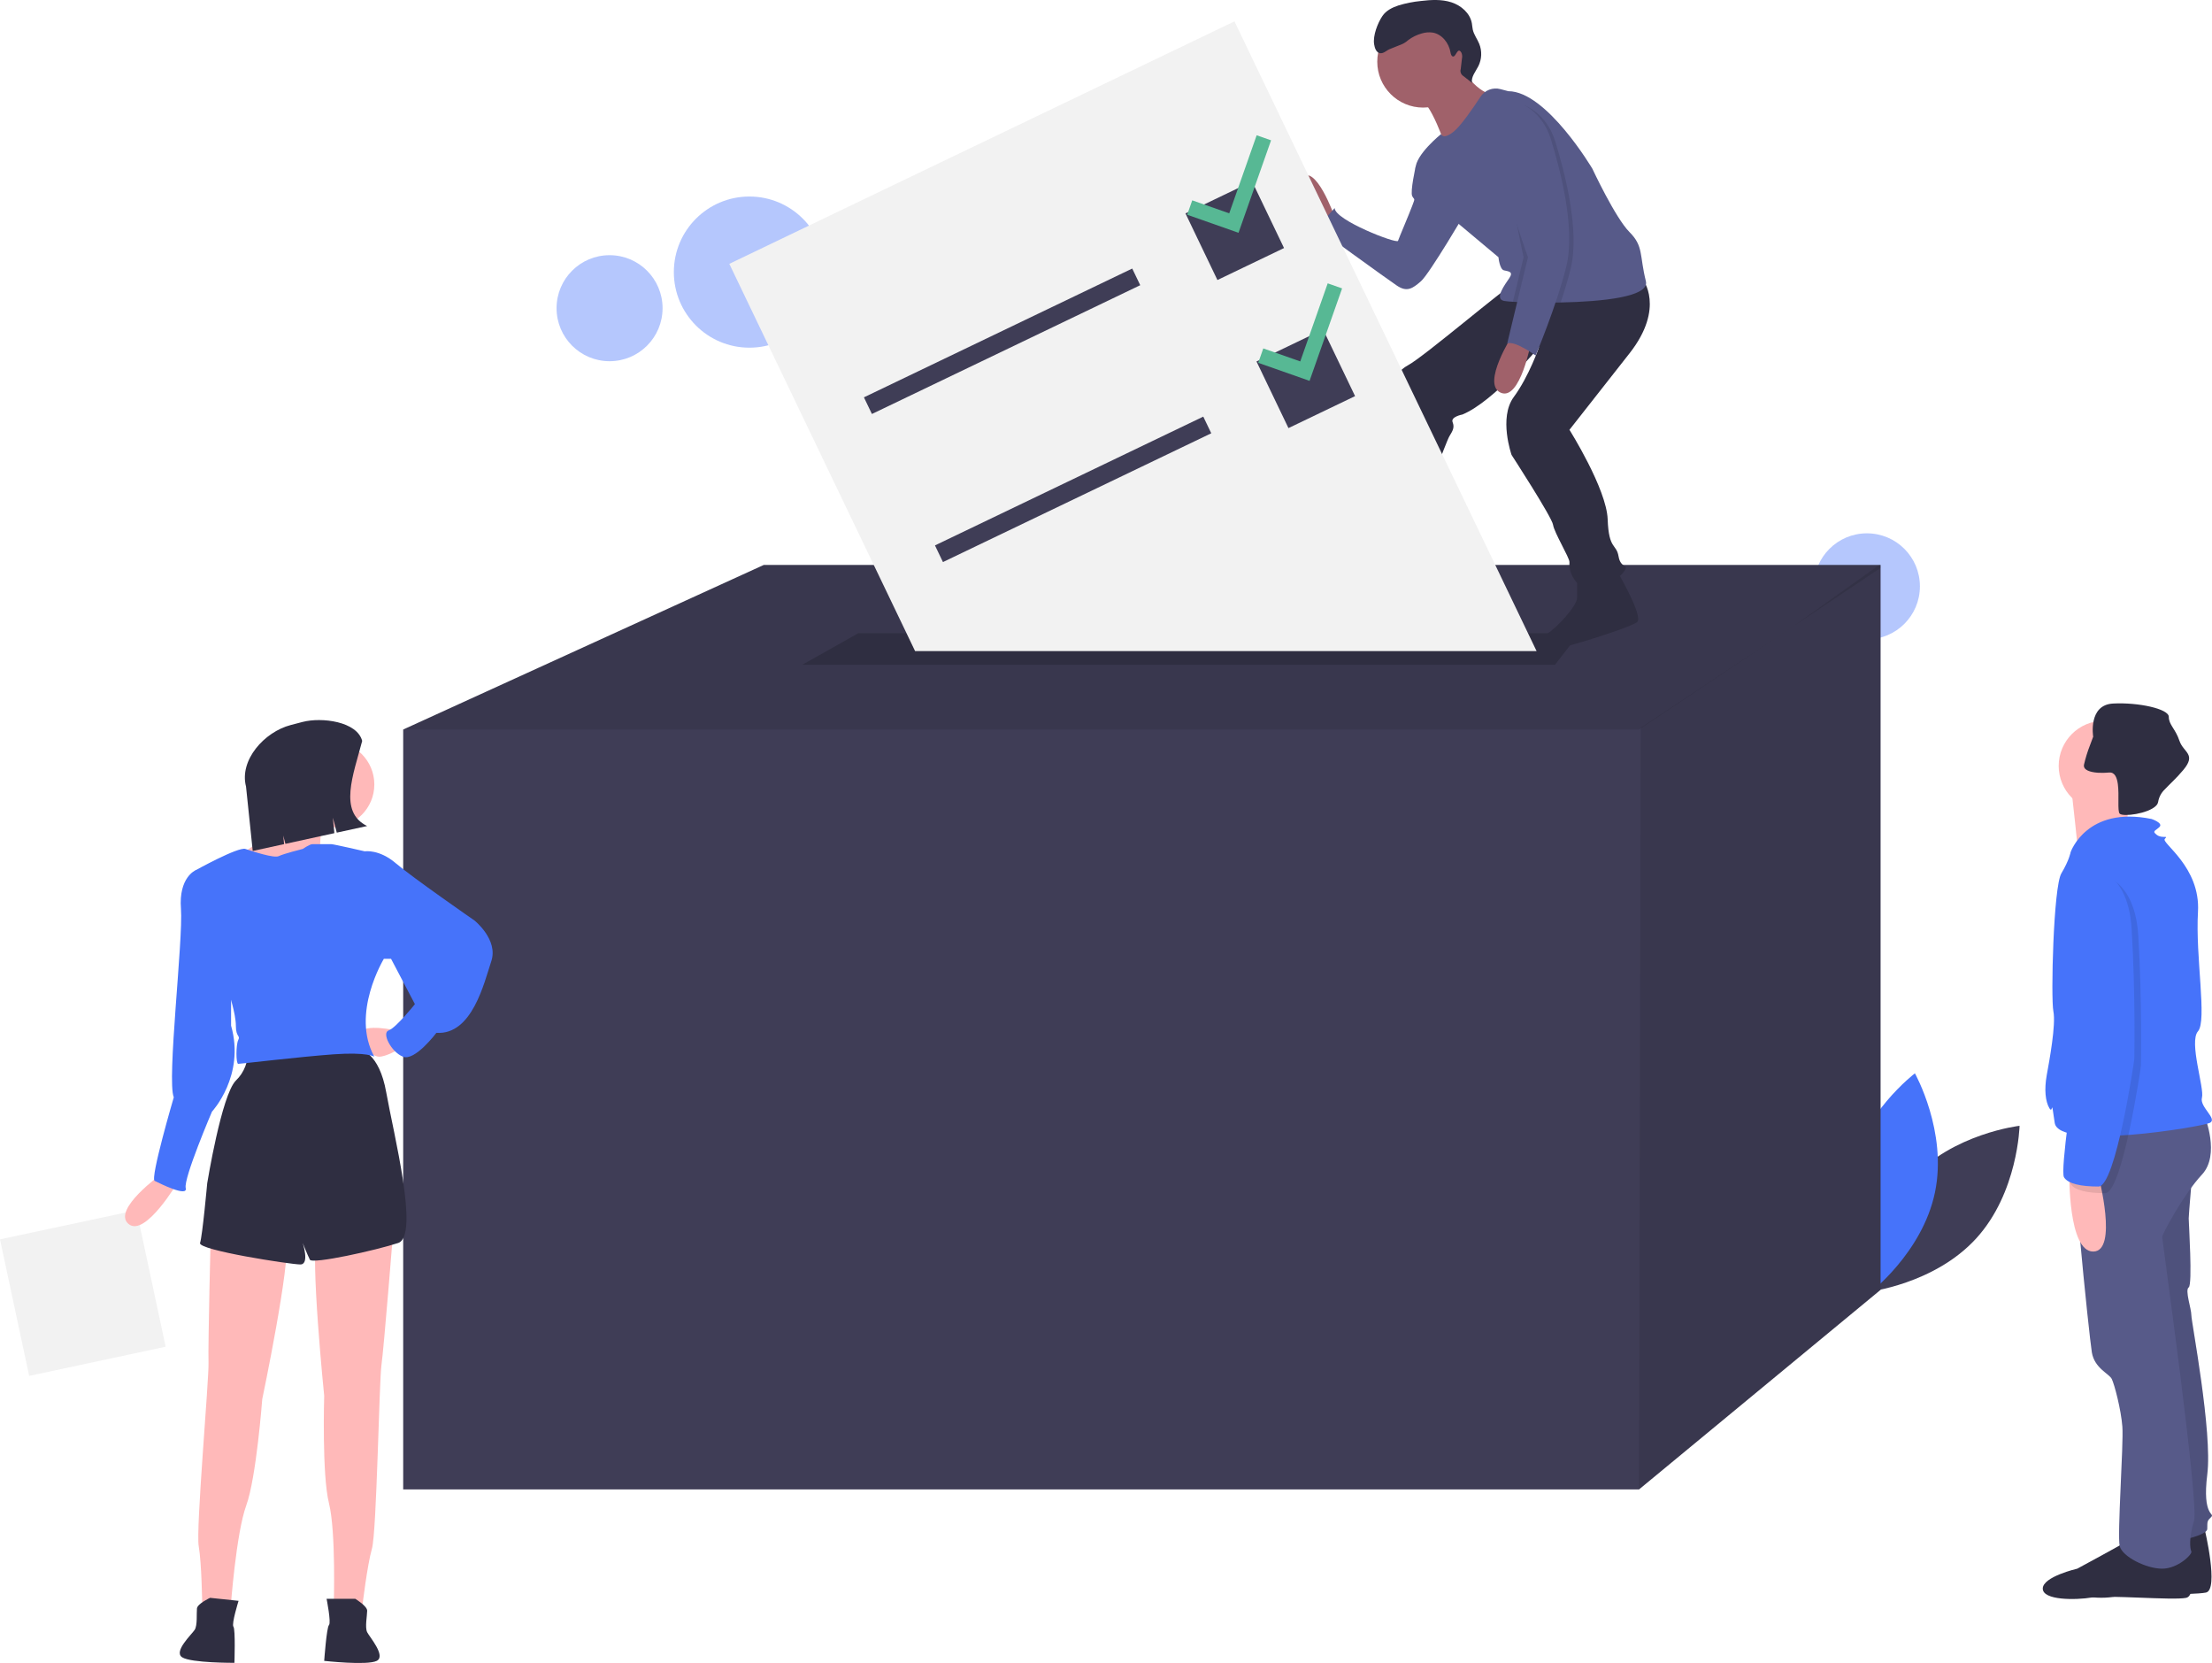
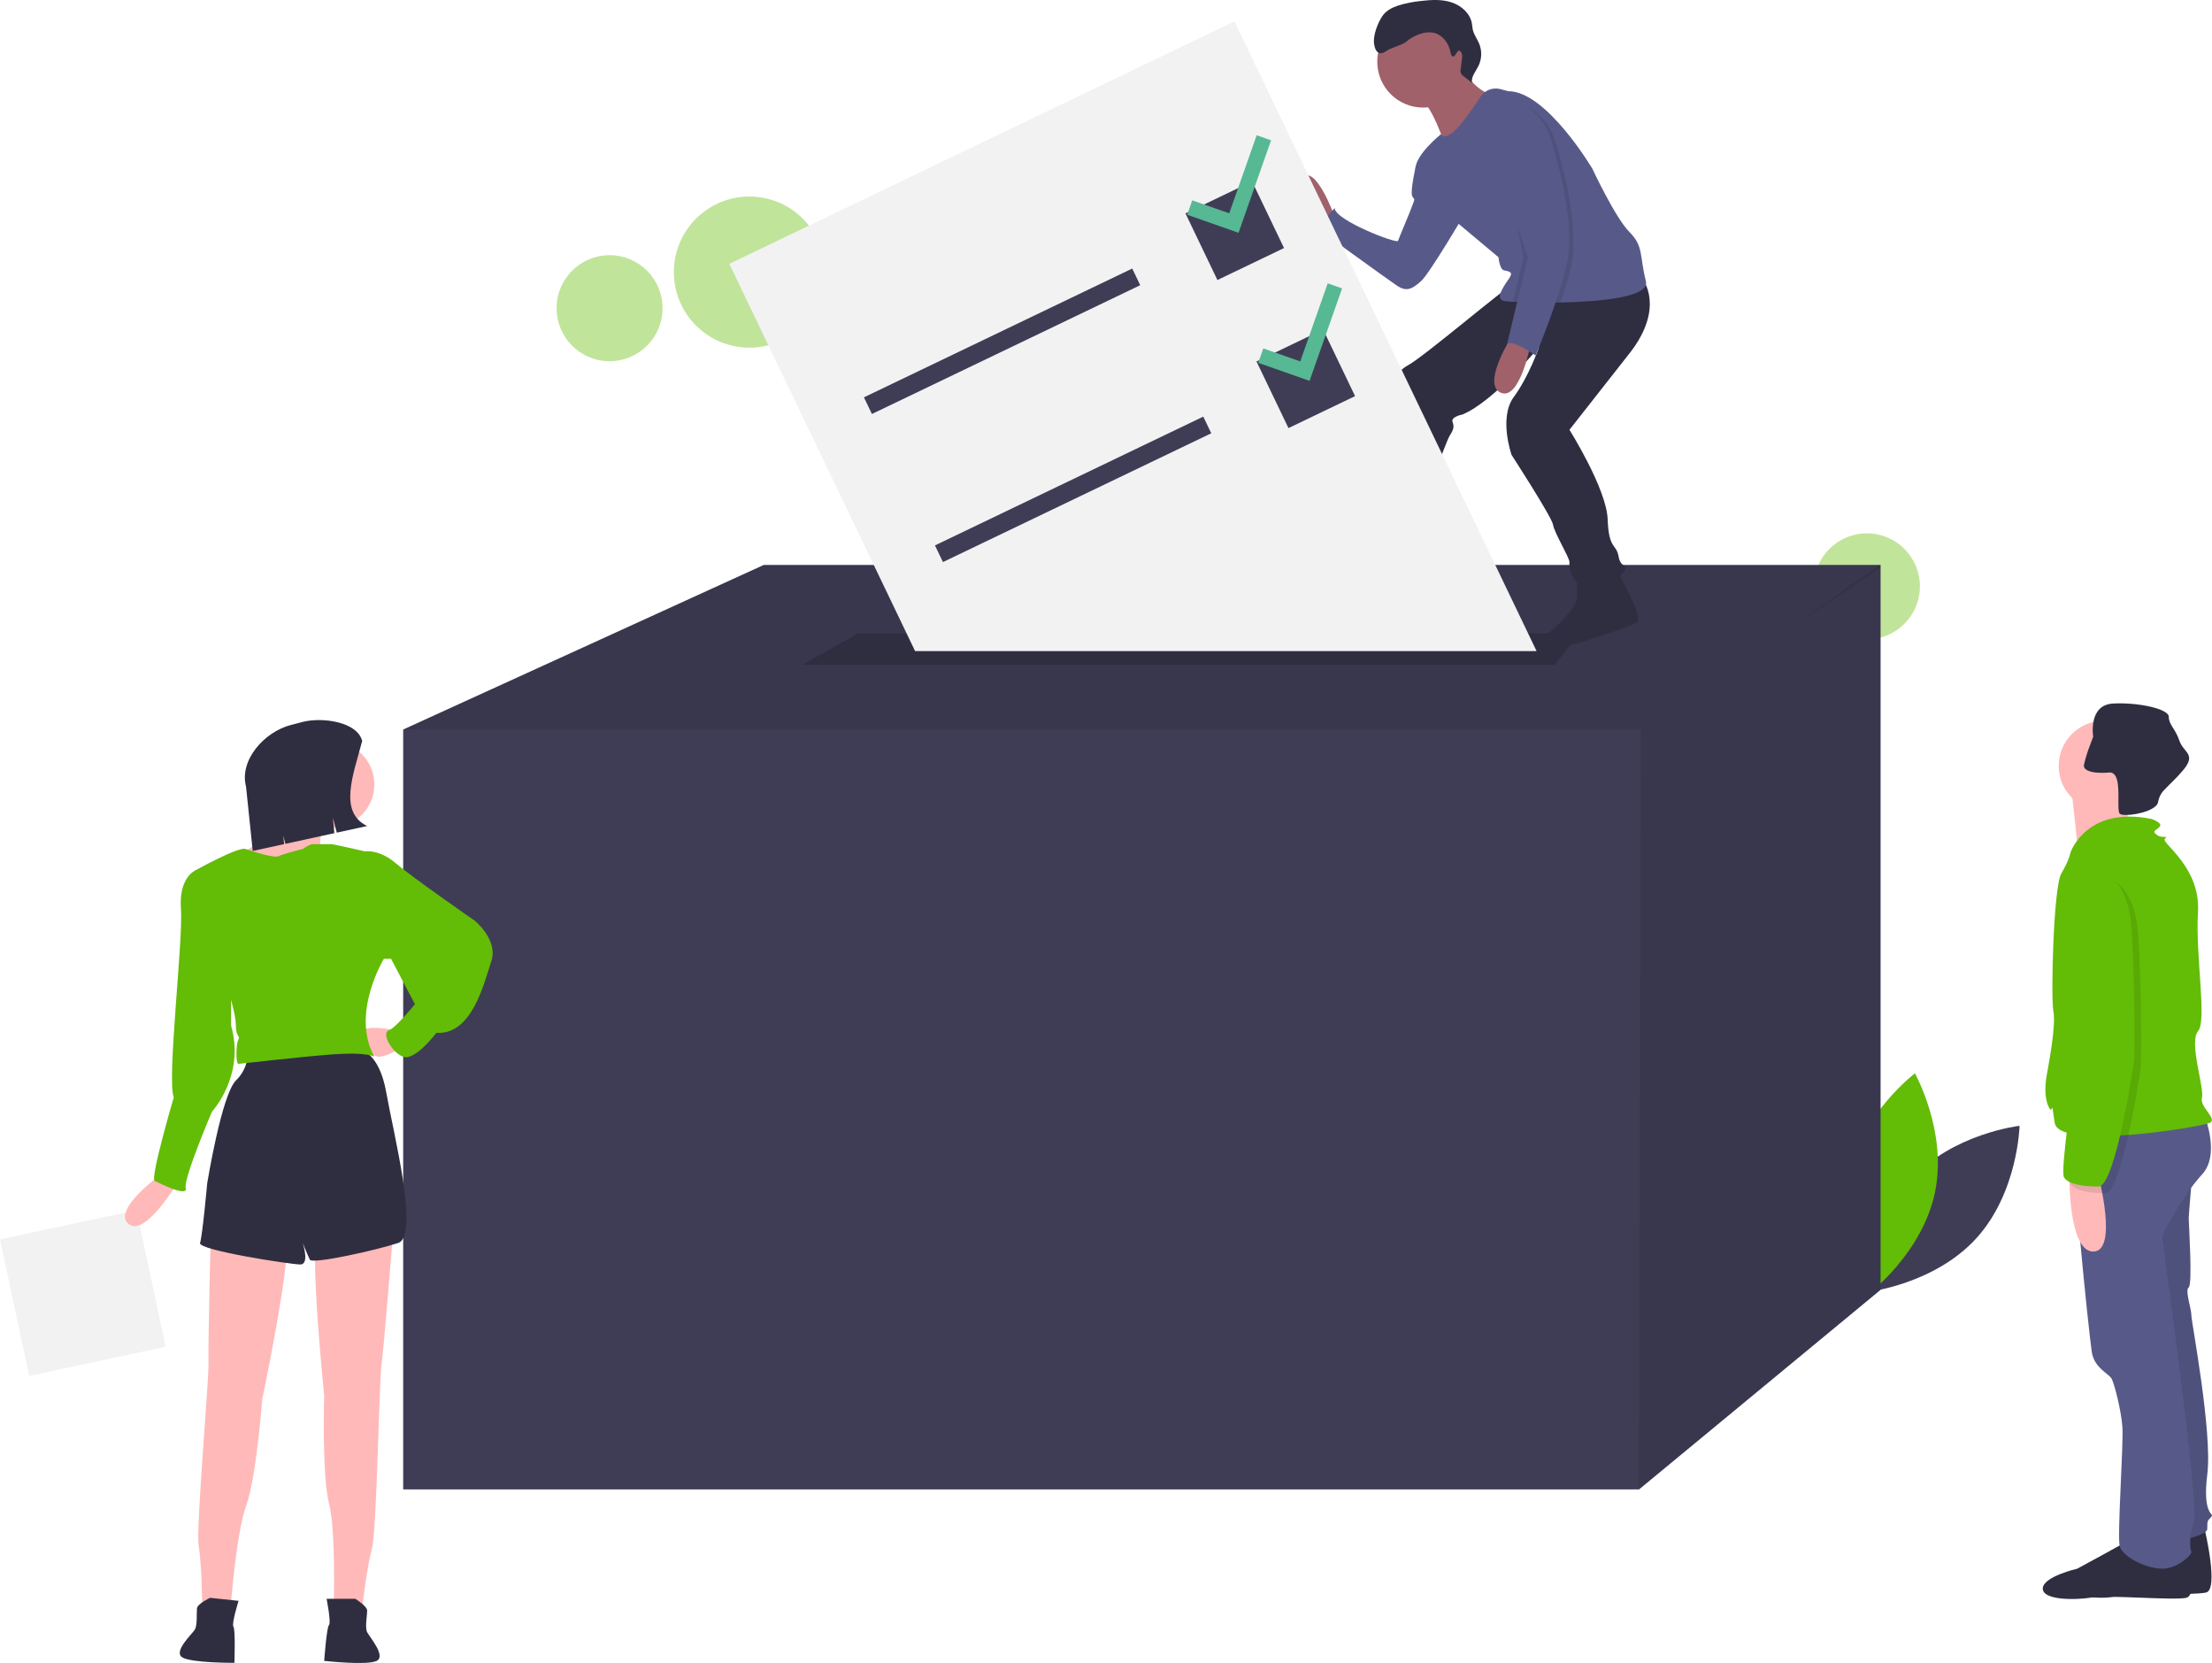
<svg xmlns="http://www.w3.org/2000/svg" data-name="Layer 1" width="914.817" height="687.575" viewBox="0 0 914.817 687.575">
-   <circle cx="772.098" cy="242.425" r="21.92" fill="#4673fa" opacity="0.4" />
-   <circle cx="309.93" cy="112.501" r="31.248" fill="#4673fa" opacity="0.4" />
-   <circle cx="252.098" cy="127.425" r="21.92" fill="#4673fa" opacity="0.4" />
+   <circle cx="772.098" cy="242.425" r="21.92" fill="#63bc06" opacity="0.4" />
+   <circle cx="309.93" cy="112.501" r="31.248" fill="#63bc06" opacity="0.4" />
+   <circle cx="252.098" cy="127.425" r="21.92" fill="#63bc06" opacity="0.4" />
  <path d="M933.049,593.762c-17.32,18.962-17.949,46.584-17.949,46.584s27.453-3.122,44.773-22.084,17.949-46.584,17.949-46.584S950.369,574.8,933.049,593.762Z" transform="translate(-142.5916 -106.2126)" fill="#3f3d56" />
-   <path d="M942.833,599.218c-5.241,25.141-27.272,41.815-27.272,41.815s-13.534-24.088-8.293-49.229S934.54,549.989,934.54,549.989,948.074,574.077,942.833,599.218Z" transform="translate(-142.5916 -106.2126)" fill="#4673fa" />
+   <path d="M942.833,599.218c-5.241,25.141-27.272,41.815-27.272,41.815s-13.534-24.088-8.293-49.229S934.54,549.989,934.54,549.989,948.074,574.077,942.833,599.218Z" transform="translate(-142.5916 -106.2126)" fill="#63bc06" />
  <polygon points="777.746 233.581 777.746 533.289 677.843 615.818 166.746 615.818 166.746 301.631 315.876 233.581 777.746 233.581" fill="#3f3d56" />
  <polygon points="777.746 233.581 777.746 234.782 741.882 258.788 677.843 301.631 166.746 301.631 315.876 233.581 777.746 233.581" opacity="0.1" />
  <polygon points="777.746 233.581 777.746 533.289 677.843 615.818 678.567 300.907 741.882 258.788 777.167 233.581 777.746 233.581" opacity="0.1" />
  <polygon points="643.094 274.845 331.803 274.845 354.969 261.814 653.23 261.814 643.094 274.845" fill="#2f2e41" />
  <path d="M1054.352,738.332s6.035,25.236.549,26.334-32.368.743-38.952,1.84-20.299-.743-20.299-5.681,14.264-8.229,14.264-8.229,20.299-10.972,20.847-11.521S1054.352,738.332,1054.352,738.332Z" transform="translate(-142.5916 -106.2126)" fill="#2f2e41" />
  <path d="M1049.415,589.657s-1.646,18.653-1.646,20.299,1.646,27.431,0,28.528,1.097,8.778,1.097,11.521,8.778,48.278,6.583,65.834,3.292,15.91,1.646,17.556-1.646,1.646-1.646,4.938-17.556,6.035-17.556,6.035L1018.692,623.123l9.875-36.209Z" transform="translate(-142.5916 -106.2126)" fill="#575a89" />
  <path d="M1049.415,589.657s-1.646,18.653-1.646,20.299,1.646,27.431,0,28.528,1.097,8.778,1.097,11.521,8.778,48.278,6.583,65.834,3.292,15.91,1.646,17.556-1.646,1.646-1.646,4.938-17.556,6.035-17.556,6.035L1018.692,623.123l9.875-36.209Z" transform="translate(-142.5916 -106.2126)" opacity="0.1" />
  <path d="M1046.672,746.013s5.486,19.75,0,20.847-32.368-1.257-38.952-.16-20.299,1.257-20.299-3.681,14.264-8.229,14.264-8.229,20.299-10.972,20.847-11.521S1046.672,746.013,1046.672,746.013Z" transform="translate(-142.5916 -106.2126)" fill="#2f2e41" />
  <path d="M1054.352,567.713s6.583,15.91-1.097,24.139-16.458,24.688-16.458,25.785,15.361,110.272,13.167,117.404-1.646,11.521-1.097,12.618-5.486,7.132-12.07,7.132-16.458-4.938-17.556-9.326,1.646-42.243,1.097-49.375-3.292-17.556-4.389-19.75-7.132-4.389-8.229-10.972-9.875-90.522-7.132-93.265S1054.352,567.713,1054.352,567.713Z" transform="translate(-142.5916 -106.2126)" fill="#575a89" />
  <circle cx="870.066" cy="316.665" r="18.653" fill="#ffb9b9" />
  <path d="M1024.178,432.204s-3.84,20.299-1.097,22.493-20.847,5.486-20.847,5.486-2.743-26.882-3.292-29.625S1024.178,432.204,1024.178,432.204Z" transform="translate(-142.5916 -106.2126)" fill="#ffb9b9" />
-   <path d="M998.942,458.538s6.583-19.202,33.466-13.715c0,0,4.938,1.646,3.292,3.292s-3.292,1.646-1.097,3.292,4.938,0,3.292,1.646,14.813,11.521,13.715,30.174,3.84,44.986,0,49.375,2.743,23.59,1.646,27.431,6.583,8.778,3.292,10.424-62.542,11.521-64.188,0-.549-3.292-2.194-6.035-2.194-7.681-1.097-13.715,3.84-20.847,2.743-26.334,0-51.57,3.292-57.056S998.942,458.538,998.942,458.538Z" transform="translate(-142.5916 -106.2126)" fill="#4673fa" />
+   <path d="M998.942,458.538s6.583-19.202,33.466-13.715c0,0,4.938,1.646,3.292,3.292s-3.292,1.646-1.097,3.292,4.938,0,3.292,1.646,14.813,11.521,13.715,30.174,3.84,44.986,0,49.375,2.743,23.59,1.646,27.431,6.583,8.778,3.292,10.424-62.542,11.521-64.188,0-.549-3.292-2.194-6.035-2.194-7.681-1.097-13.715,3.84-20.847,2.743-26.334,0-51.57,3.292-57.056S998.942,458.538,998.942,458.538Z" transform="translate(-142.5916 -106.2126)" fill="#63bc06" />
  <path d="M1010.463,592.4s8.229,31.271-2.194,31.271-9.875-32.368-9.875-32.368Z" transform="translate(-142.5916 -106.2126)" fill="#ffb9b9" />
  <path d="M1004.428,422.878c0,1.591,2.304,2.6,5.876,2.831h.005a29.891,29.891,0,0,0,4.543-.088c2.282-.208,3.226,1.937,3.615,4.767.636,4.669-.252,11.214.773,12.24,1.415,1.415,11.735-.005,14.961-3.215a2.981,2.981,0,0,0,.949-1.723,9.166,9.166,0,0,1,2.754-5.119c1.904-2.079,4.614-4.383,7.67-8.048,5.486-6.583,0-7.132-1.646-12.07s-4.389-6.583-4.389-9.875-12.618-6.035-23.042-5.486-8.229,13.715-8.229,13.715-.62,1.591-1.361,3.643a57.214,57.214,0,0,0-2.436,7.911A3.986,3.986,0,0,0,1004.428,422.878Z" transform="translate(-142.5916 -106.2126)" fill="#2f2e41" />
  <path d="M1006.623,466.767s18.653-1.097,20.299,26.334,1.097,53.216,1.097,53.764-7.681,52.667-14.813,52.667-12.618-1.097-14.264-3.84,4.389-42.243,4.389-42.243,2.743-41.695-1.646-54.862S996.748,468.413,1006.623,466.767Z" transform="translate(-142.5916 -106.2126)" opacity="0.1" />
-   <path d="M1003.88,464.024s18.653-1.097,20.299,26.334,1.097,53.216,1.097,53.764-7.681,52.667-14.813,52.667-12.618-1.097-14.264-3.84,4.389-42.243,4.389-42.243,2.743-41.695-1.646-54.862S994.004,465.67,1003.88,464.024Z" transform="translate(-142.5916 -106.2126)" fill="#4673fa" />
+   <path d="M1003.88,464.024s18.653-1.097,20.299,26.334,1.097,53.216,1.097,53.764-7.681,52.667-14.813,52.667-12.618-1.097-14.264-3.84,4.389-42.243,4.389-42.243,2.743-41.695-1.646-54.862S994.004,465.67,1003.88,464.024Z" transform="translate(-142.5916 -106.2126)" fill="#63bc06" />
  <path d="M694.573,195.854s-8.129-23.032-14-15.806,9.032,19.419,9.032,19.419Z" transform="translate(-142.5916 -106.2126)" fill="#a0616a" />
  <path d="M732.96,173.273,728.07,175.086s-2.336,10.381-1.432,12.188,1.355.452,0,4.065-5.419,13.097-5.871,14.452-26.194-8.581-26.194-13.548c0,0-5.419,6.323-8.129,7.677,0,0,29.807,21.677,33.871,24.387s6.323,1.355,9.935-1.806,18.968-29.355,18.968-29.355Z" transform="translate(-142.5916 -106.2126)" fill="#575a89" />
  <path d="M719.863,333.596s.452,4.968,1.355,5.419,7.677,11.742,0,14-12.194,1.355-14,2.258-33.419,2.71-33.871-2.258,15.355-5.871,15.355-5.871,14.452-9.484,16.71-14.452S719.863,333.596,719.863,333.596Z" transform="translate(-142.5916 -106.2126)" fill="#2f2e41" />
  <path d="M811.541,342.628s10.839,18.516,8.129,20.774-29.099,10.487-32.968,10.839c-4.968.452-8.581-3.613-4.516-5.871s12.645-11.742,12.645-14.903v-8.129Z" transform="translate(-142.5916 -106.2126)" fill="#2f2e41" />
  <path d="M821.928,221.596s9.484,11.742-5.419,30.71L791.67,283.919s15.355,24.387,15.806,37.032,3.613,9.935,4.516,15.355,4.968,2.71,1.806,6.774-14.903,7.677-18.516,4.516a11.196,11.196,0,0,1-3.613-9.032c0-1.806-6.323-12.194-6.774-15.355s-17.161-28.903-17.161-28.903-5.419-15.355.903-23.936,10.501-20.75,10.501-20.75-18.63,22.557-31.726,27.976c0,0-4.968.903-4.065,3.161s0,3.613-1.355,5.871-10.839,28.452-14,35.226-1.806,10.839-5.419,13.097-19.871.452-19.871-1.806,2.258-8.129,3.613-11.29,12.194-39.742,11.29-46.065.452-14.903,7.226-18.516,41.097-32.968,42.903-32.968S821.928,221.596,821.928,221.596Z" transform="translate(-142.5916 -106.2126)" fill="#2f2e41" />
  <circle cx="588.562" cy="25.512" r="18.968" fill="#a0616a" />
  <path d="M746.509,133.531s5.871,10.387,13.097,11.742-18.968,22.129-18.968,22.129-6.323-19.871-11.742-20.774S746.509,133.531,746.509,133.531Z" transform="translate(-142.5916 -106.2126)" fill="#a0616a" />
  <path d="M727.992,175.983c0,5.871,17.613,22.581,17.613,22.581l16.71,14s.452,4.968,2.258,5.419,4.065.452,2.258,3.161-6.323,8.581-2.258,9.484a33.199,33.199,0,0,0,3.699.352c1.084.063,2.357.122,3.789.176,3.342.117,7.524.194,12.054.163q1.931-.007,3.929-.045c17.076-.339,36.856-2.303,35.239-8.775-2.71-10.839-.903-14.452-6.774-20.323s-15.355-26.194-15.355-26.194-18.968-32.065-34.774-32.065l-3.283-.863a7.519,7.519,0,0,0-8.206,3.152c-3.17,4.828-8.17,12.081-11.092,14.42-4.516,3.613-5.221,1.021-5.221,1.021S727.992,170.112,727.992,175.983Z" transform="translate(-142.5916 -106.2126)" fill="#575a89" />
  <path d="M768.186,244.628s-13.097,20.323-4.968,23.936,12.645-21.226,12.645-21.226Z" transform="translate(-142.5916 -106.2126)" fill="#a0616a" />
  <path d="M743.554,129.582c-.728-.092-.958-1.01-1.081-1.734-.656-3.874-3.543-7.548-7.422-8.173a10.51,10.51,0,0,0-4.422.356,16.779,16.779,0,0,0-5.674,2.793,9.36,9.36,0,0,1-2.836,1.781c-.712.209-3.734,1.553-4.44,1.78-1.552.5-2.837,2.125-4.436,1.803-1.53-.308-2.111-2.155-2.356-3.696-.56-3.51,1.449-8.748,3.447-11.688,1.516-2.231,4.081-3.515,6.646-4.351a47.752,47.752,0,0,1,9.218-1.832c4.219-.498,8.589-.763,12.632.541s7.725,4.494,8.48,8.675c.157.871.187,1.763.379,2.627.47,2.107,1.864,3.878,2.677,5.878a11.319,11.319,0,0,1-.345,9.176c-1.126,2.265-3.084,4.441-2.662,6.935l-3.485-2.748a2.531,2.531,0,0,1-1.163-2.962l.507-4.364a3.84,3.84,0,0,0-.226-2.359C745.441,125.314,744.768,129.735,743.554,129.582Z" transform="translate(-142.5916 -106.2126)" fill="#2f2e41" />
  <path d="M776.315,213.467l-4.254,17.69c4.29.154,9.967.235,15.983.117,1.517-4.552,2.967-9.299,4.078-13.743,4.065-16.258-2.71-41.097-6.323-52.839s-12.645-14.903-12.645-14.903a41.185,41.185,0,0,0-10.387,5.419C756.896,159.273,776.315,213.467,776.315,213.467Z" transform="translate(-142.5916 -106.2126)" opacity="0.1" />
  <path d="M772.702,212.564l-4.43,18.417c1.084.063,2.357.122,3.789.176,3.342.117,7.524.194,12.054.163,1.63-4.837,3.207-9.94,4.394-14.691,4.065-16.258-2.71-41.097-6.323-52.839s-11.516,1.129-11.516,1.129,3.161-7.677-2.71-3.613S772.702,212.564,772.702,212.564Z" transform="translate(-142.5916 -106.2126)" opacity="0.1" />
  <path d="M771.347,148.886s9.032,3.161,12.645,14.903,10.387,36.581,6.323,52.839S777.67,253.209,777.67,253.209s-8.581-6.323-11.742-4.968l8.581-35.677S755.089,158.37,760.96,154.305A41.185,41.185,0,0,1,771.347,148.886Z" transform="translate(-142.5916 -106.2126)" fill="#575a89" />
  <polygon points="635.488 269.199 510.541 8.828 301.62 109.085 378.456 269.199 635.488 269.199" fill="#f2f2f2" />
  <rect x="495.48" y="243.491" width="123.081" height="7.639" transform="translate(-194.7588 159.1223) rotate(-25.6354)" fill="#3f3d56" />
  <rect x="524.86" y="304.714" width="123.081" height="7.639" transform="translate(-218.3543 177.8595) rotate(-25.6354)" fill="#3f3d56" />
  <rect x="637.968" y="186.326" width="30.558" height="30.558" transform="translate(-165.5124 196.2548) rotate(-25.6354)" fill="#3f3d56" />
  <rect x="667.347" y="247.548" width="30.558" height="30.558" transform="translate(-189.1079 214.9919) rotate(-25.6354)" fill="#3f3d56" />
  <polygon points="519.718 55.924 508.372 88.206 493.077 82.83 490.984 88.785 512.214 96.246 525.672 58.017 519.718 55.924" fill="#57b894" />
  <polygon points="549.097 117.146 537.751 149.428 522.457 144.053 520.364 150.007 541.593 157.468 555.052 119.239 549.097 117.146" fill="#57b894" />
  <g id="b6a4aa65-5bff-4dd4-a595-827386906092" data-name="woman">
    <rect x="147.984" y="611.967" width="57.724" height="57.724" transform="translate(341.0645 1124.364) rotate(167.9424)" fill="#f2f2f2" />
-     <path id="ac286760-ef31-4470-8aba-995faff60c3b-1091" data-name="right hand" d="M209.53,591.492s-20.734,14.81-13.823,20.734,20.734-17.772,20.734-17.772Z" transform="translate(-142.5916 -106.2126)" fill="#ffb9b9" />
-     <path id="ad0ee0d5-d520-47bd-bca9-706ef112ee3c-1092" data-name="left leg" d="M305.302,614.201s-3.949,49.367-4.937,56.279-1.975,69.114-3.949,76.025-3.949,23.696-3.949,23.696H280.619s.987-30.608-1.975-42.456-1.975-44.43-1.975-44.43-5.924-58.253-2.962-66.152S305.302,614.201,305.302,614.201Z" transform="translate(-142.5916 -106.2126)" fill="#ffb9b9" />
-     <path id="a2d865fc-f989-4a0f-bdfe-5d1a04b5cb09-1093" data-name="left shoe" d="M289.505,767.239s4.937,2.962,4.937,4.937-.987,6.911,0,8.886,7.899,9.873,3.949,11.848-21.722,0-21.722,0,.987-13.823,1.975-14.81-.987-10.861-.987-10.861Z" transform="translate(-142.5916 -106.2126)" fill="#2f2e41" />
-     <path id="a5afd73e-dc2f-49f8-bb76-01b6bc8ff4ec-1094" data-name="right leg" d="M229.826,612.991s-1.254,49.509-.998,56.486-5.291,68.94-4.053,76.02,1.44,23.98,1.44,23.98l11.783,1.244s2.231-30.542,6.42-42.014,6.627-43.978,6.627-43.978,12.006-57.31,9.889-65.476S229.826,612.991,229.826,612.991Z" transform="translate(-142.5916 -106.2126)" fill="#ffb9b9" />
-     <path id="bae9c969-98bd-41cd-ab49-dced4866e2f9-1095" data-name="right shoe" d="M229.472,766.842s-5.22,2.427-5.428,4.391.256,6.977-.933,8.837-8.891,8.99-5.171,11.368,21.602,2.28,21.602,2.28.469-13.85-.409-14.936,2.122-10.697,2.122-10.697Z" transform="translate(-142.5916 -106.2126)" fill="#2f2e41" />
-     <path id="efa1face-c8d6-4f61-8a17-c81461288bfc-1096" data-name="pants" d="M291.479,540.15s7.899.987,10.861,17.772,13.823,59.241,4.937,62.203-35.544,8.886-36.532,6.911-2.962-6.911-2.962-6.911,2.962,8.886-.987,8.886-42.456-5.924-41.468-8.886,2.962-24.684,2.962-24.684,5.924-36.532,11.848-42.456a16.192,16.192,0,0,0,4.937-12.835Z" transform="translate(-142.5916 -106.2126)" fill="#2f2e41" />
-     <path id="ba787e0e-2496-4127-9664-864bc1f1b460-1097" data-name="left hand" d="M306.29,532.251s-12.835-2.962-14.81.987,4.937,9.873,7.899,9.873,7.899-2.962,7.899-2.962Z" transform="translate(-142.5916 -106.2126)" fill="#ffb9b9" />
+     <path id="ac286760-ef31-4470-8aba-995faff60c3b-774" data-name="right hand" d="M209.53,591.492s-20.734,14.81-13.823,20.734,20.734-17.772,20.734-17.772Z" transform="translate(-142.5916 -106.2126)" fill="#ffb9b9" />
+     <path id="ad0ee0d5-d520-47bd-bca9-706ef112ee3c-775" data-name="left leg" d="M305.302,614.201s-3.949,49.367-4.937,56.279-1.975,69.114-3.949,76.025-3.949,23.696-3.949,23.696H280.619s.987-30.608-1.975-42.456-1.975-44.43-1.975-44.43-5.924-58.253-2.962-66.152S305.302,614.201,305.302,614.201Z" transform="translate(-142.5916 -106.2126)" fill="#ffb9b9" />
+     <path id="a2d865fc-f989-4a0f-bdfe-5d1a04b5cb09-776" data-name="left shoe" d="M289.505,767.239s4.937,2.962,4.937,4.937-.987,6.911,0,8.886,7.899,9.873,3.949,11.848-21.722,0-21.722,0,.987-13.823,1.975-14.81-.987-10.861-.987-10.861Z" transform="translate(-142.5916 -106.2126)" fill="#2f2e41" />
+     <path id="a5afd73e-dc2f-49f8-bb76-01b6bc8ff4ec-777" data-name="right leg" d="M229.826,612.991s-1.254,49.509-.998,56.486-5.291,68.94-4.053,76.02,1.44,23.98,1.44,23.98l11.783,1.244s2.231-30.542,6.42-42.014,6.627-43.978,6.627-43.978,12.006-57.31,9.889-65.476S229.826,612.991,229.826,612.991Z" transform="translate(-142.5916 -106.2126)" fill="#ffb9b9" />
+     <path id="bae9c969-98bd-41cd-ab49-dced4866e2f9-778" data-name="right shoe" d="M229.472,766.842s-5.22,2.427-5.428,4.391.256,6.977-.933,8.837-8.891,8.99-5.171,11.368,21.602,2.28,21.602,2.28.469-13.85-.409-14.936,2.122-10.697,2.122-10.697Z" transform="translate(-142.5916 -106.2126)" fill="#2f2e41" />
+     <path id="efa1face-c8d6-4f61-8a17-c81461288bfc-779" data-name="pants" d="M291.479,540.15s7.899.987,10.861,17.772,13.823,59.241,4.937,62.203-35.544,8.886-36.532,6.911-2.962-6.911-2.962-6.911,2.962,8.886-.987,8.886-42.456-5.924-41.468-8.886,2.962-24.684,2.962-24.684,5.924-36.532,11.848-42.456a16.192,16.192,0,0,0,4.937-12.835Z" transform="translate(-142.5916 -106.2126)" fill="#2f2e41" />
+     <path id="ba787e0e-2496-4127-9664-864bc1f1b460-780" data-name="left hand" d="M306.29,532.251s-12.835-2.962-14.81.987,4.937,9.873,7.899,9.873,7.899-2.962,7.899-2.962Z" transform="translate(-142.5916 -106.2126)" fill="#ffb9b9" />
    <circle id="af432612-84fe-4a80-a474-ad6710b59c23" data-name="head" cx="137.04" cy="324.342" r="17.772" fill="#ffb9b9" />
-     <path id="fc691572-079c-4ac7-a111-0c7206f484e6-1098" data-name="neck" d="M276.669,443.39s-2.962,13.823-.987,13.823-14.81,8.886-14.81,8.886l-12.835-1.975-3.949-5.924s20.734-13.823,20.734-21.722S276.669,443.39,276.669,443.39Z" transform="translate(-142.5916 -106.2126)" fill="#ffb9b9" />
-     <path id="a377c2ac-5aad-4dd5-94e4-d6887260be3a-1099" data-name="upper body" d="M267.783,457.213s2.962-1.975,3.949-1.975h7.899c.987,0,13.823,2.962,13.823,2.962l7.899,44.43s-13.823,22.709-3.949,40.481c0,0-2.962-1.975-16.785-.987s-38.506,3.949-39.494,3.949-.987-7.899,0-9.873-.987-.987-.987-5.924-2.962-13.823-2.962-13.823l-13.823-50.355s17.772-9.873,20.734-8.886,11.848,3.949,13.823,2.962S267.783,457.213,267.783,457.213Z" transform="translate(-142.5916 -106.2126)" fill="#4673fa" />
-     <path id="fd50713a-8150-4e39-832b-91f38638a5e4-1100" data-name="left arm" d="M290.492,459.188l2.962-.987s5.924-.987,12.835,4.937S338.872,486.833,338.872,486.833s9.873,7.899,6.911,16.785-7.899,30.608-22.709,29.62c0,0-8.886,11.848-13.823,9.873s-8.886-9.873-5.924-10.861,10.861-10.861,10.861-10.861l-9.873-18.76h-2.962l-10.861-5.924Z" transform="translate(-142.5916 -106.2126)" fill="#4673fa" />
-     <path id="a85ddca5-281c-4897-a8aa-82a4133bac02-1101" data-name="right arm" d="M231.251,465.112l-7.899.987s-6.911,2.962-5.924,15.797-5.924,71.089-2.962,78c0,0-9.873,33.57-7.899,34.557s13.823,6.911,12.835,2.962,10.861-31.595,10.861-31.595,13.823-14.81,7.899-35.544V513.491Z" transform="translate(-142.5916 -106.2126)" fill="#4673fa" />
-     <path id="eb14ef5a-0bc4-48da-8b11-b0e113a7ef46-1102" data-name="hair" d="M294.423,447.737l-12.552,2.734-1.613-6.18.62,6.397L260.629,455.099l-.89-3.412.342,3.531-12.969,2.825-2.774-26.632c-2.852-10.928,7.558-22.576,18.486-25.428l4.848-1.265c8.027-2.095,22.617-.19,24.711,7.836C288.717,426.549,282.466,441.89,294.423,447.737Z" transform="translate(-142.5916 -106.2126)" fill="#2f2e41" />
+     <path id="fc691572-079c-4ac7-a111-0c7206f484e6-781" data-name="neck" d="M276.669,443.39s-2.962,13.823-.987,13.823-14.81,8.886-14.81,8.886l-12.835-1.975-3.949-5.924s20.734-13.823,20.734-21.722S276.669,443.39,276.669,443.39Z" transform="translate(-142.5916 -106.2126)" fill="#ffb9b9" />
+     <path id="a377c2ac-5aad-4dd5-94e4-d6887260be3a-782" data-name="upper body" d="M267.783,457.213s2.962-1.975,3.949-1.975h7.899c.987,0,13.823,2.962,13.823,2.962l7.899,44.43s-13.823,22.709-3.949,40.481c0,0-2.962-1.975-16.785-.987s-38.506,3.949-39.494,3.949-.987-7.899,0-9.873-.987-.987-.987-5.924-2.962-13.823-2.962-13.823l-13.823-50.355s17.772-9.873,20.734-8.886,11.848,3.949,13.823,2.962S267.783,457.213,267.783,457.213Z" transform="translate(-142.5916 -106.2126)" fill="#63bc06" />
+     <path id="fd50713a-8150-4e39-832b-91f38638a5e4-783" data-name="left arm" d="M290.492,459.188l2.962-.987s5.924-.987,12.835,4.937S338.872,486.833,338.872,486.833s9.873,7.899,6.911,16.785-7.899,30.608-22.709,29.62c0,0-8.886,11.848-13.823,9.873s-8.886-9.873-5.924-10.861,10.861-10.861,10.861-10.861l-9.873-18.76h-2.962l-10.861-5.924Z" transform="translate(-142.5916 -106.2126)" fill="#63bc06" />
+     <path id="a85ddca5-281c-4897-a8aa-82a4133bac02-784" data-name="right arm" d="M231.251,465.112l-7.899.987s-6.911,2.962-5.924,15.797-5.924,71.089-2.962,78c0,0-9.873,33.57-7.899,34.557s13.823,6.911,12.835,2.962,10.861-31.595,10.861-31.595,13.823-14.81,7.899-35.544V513.491Z" transform="translate(-142.5916 -106.2126)" fill="#63bc06" />
+     <path id="eb14ef5a-0bc4-48da-8b11-b0e113a7ef46-785" data-name="hair" d="M294.423,447.737l-12.552,2.734-1.613-6.18.62,6.397L260.629,455.099l-.89-3.412.342,3.531-12.969,2.825-2.774-26.632c-2.852-10.928,7.558-22.576,18.486-25.428l4.848-1.265c8.027-2.095,22.617-.19,24.711,7.836C288.717,426.549,282.466,441.89,294.423,447.737Z" transform="translate(-142.5916 -106.2126)" fill="#2f2e41" />
  </g>
</svg>
